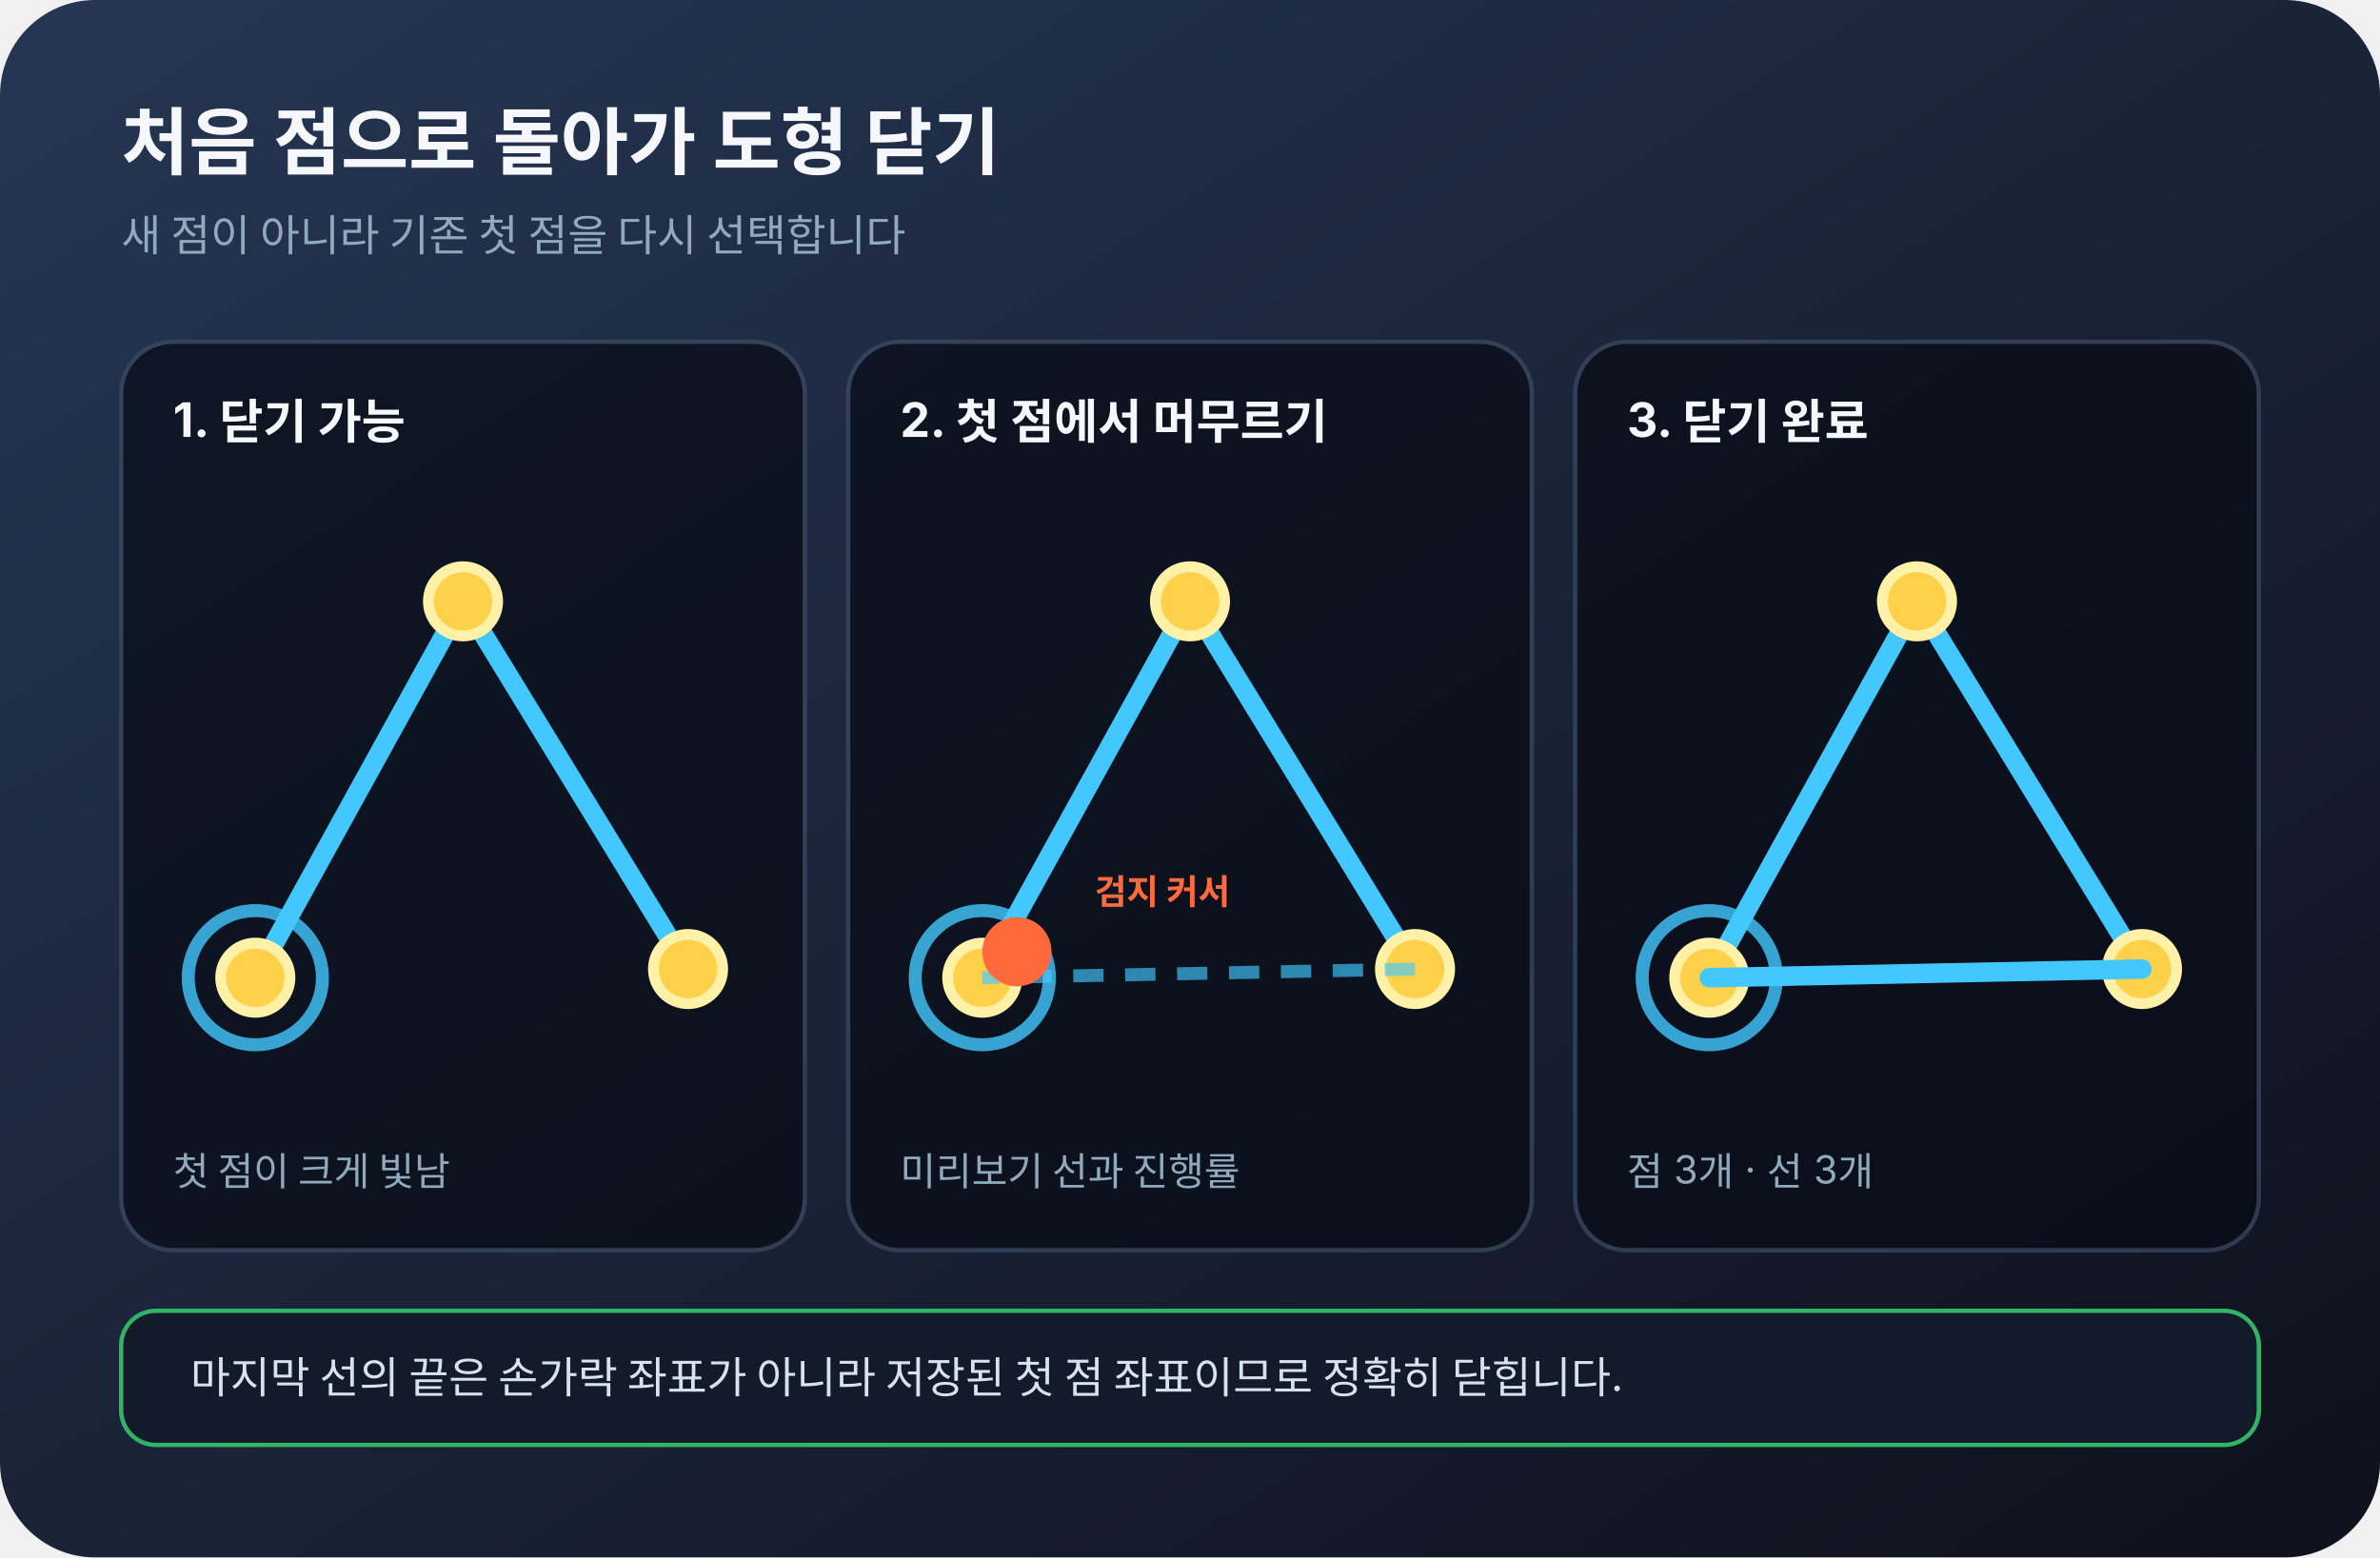
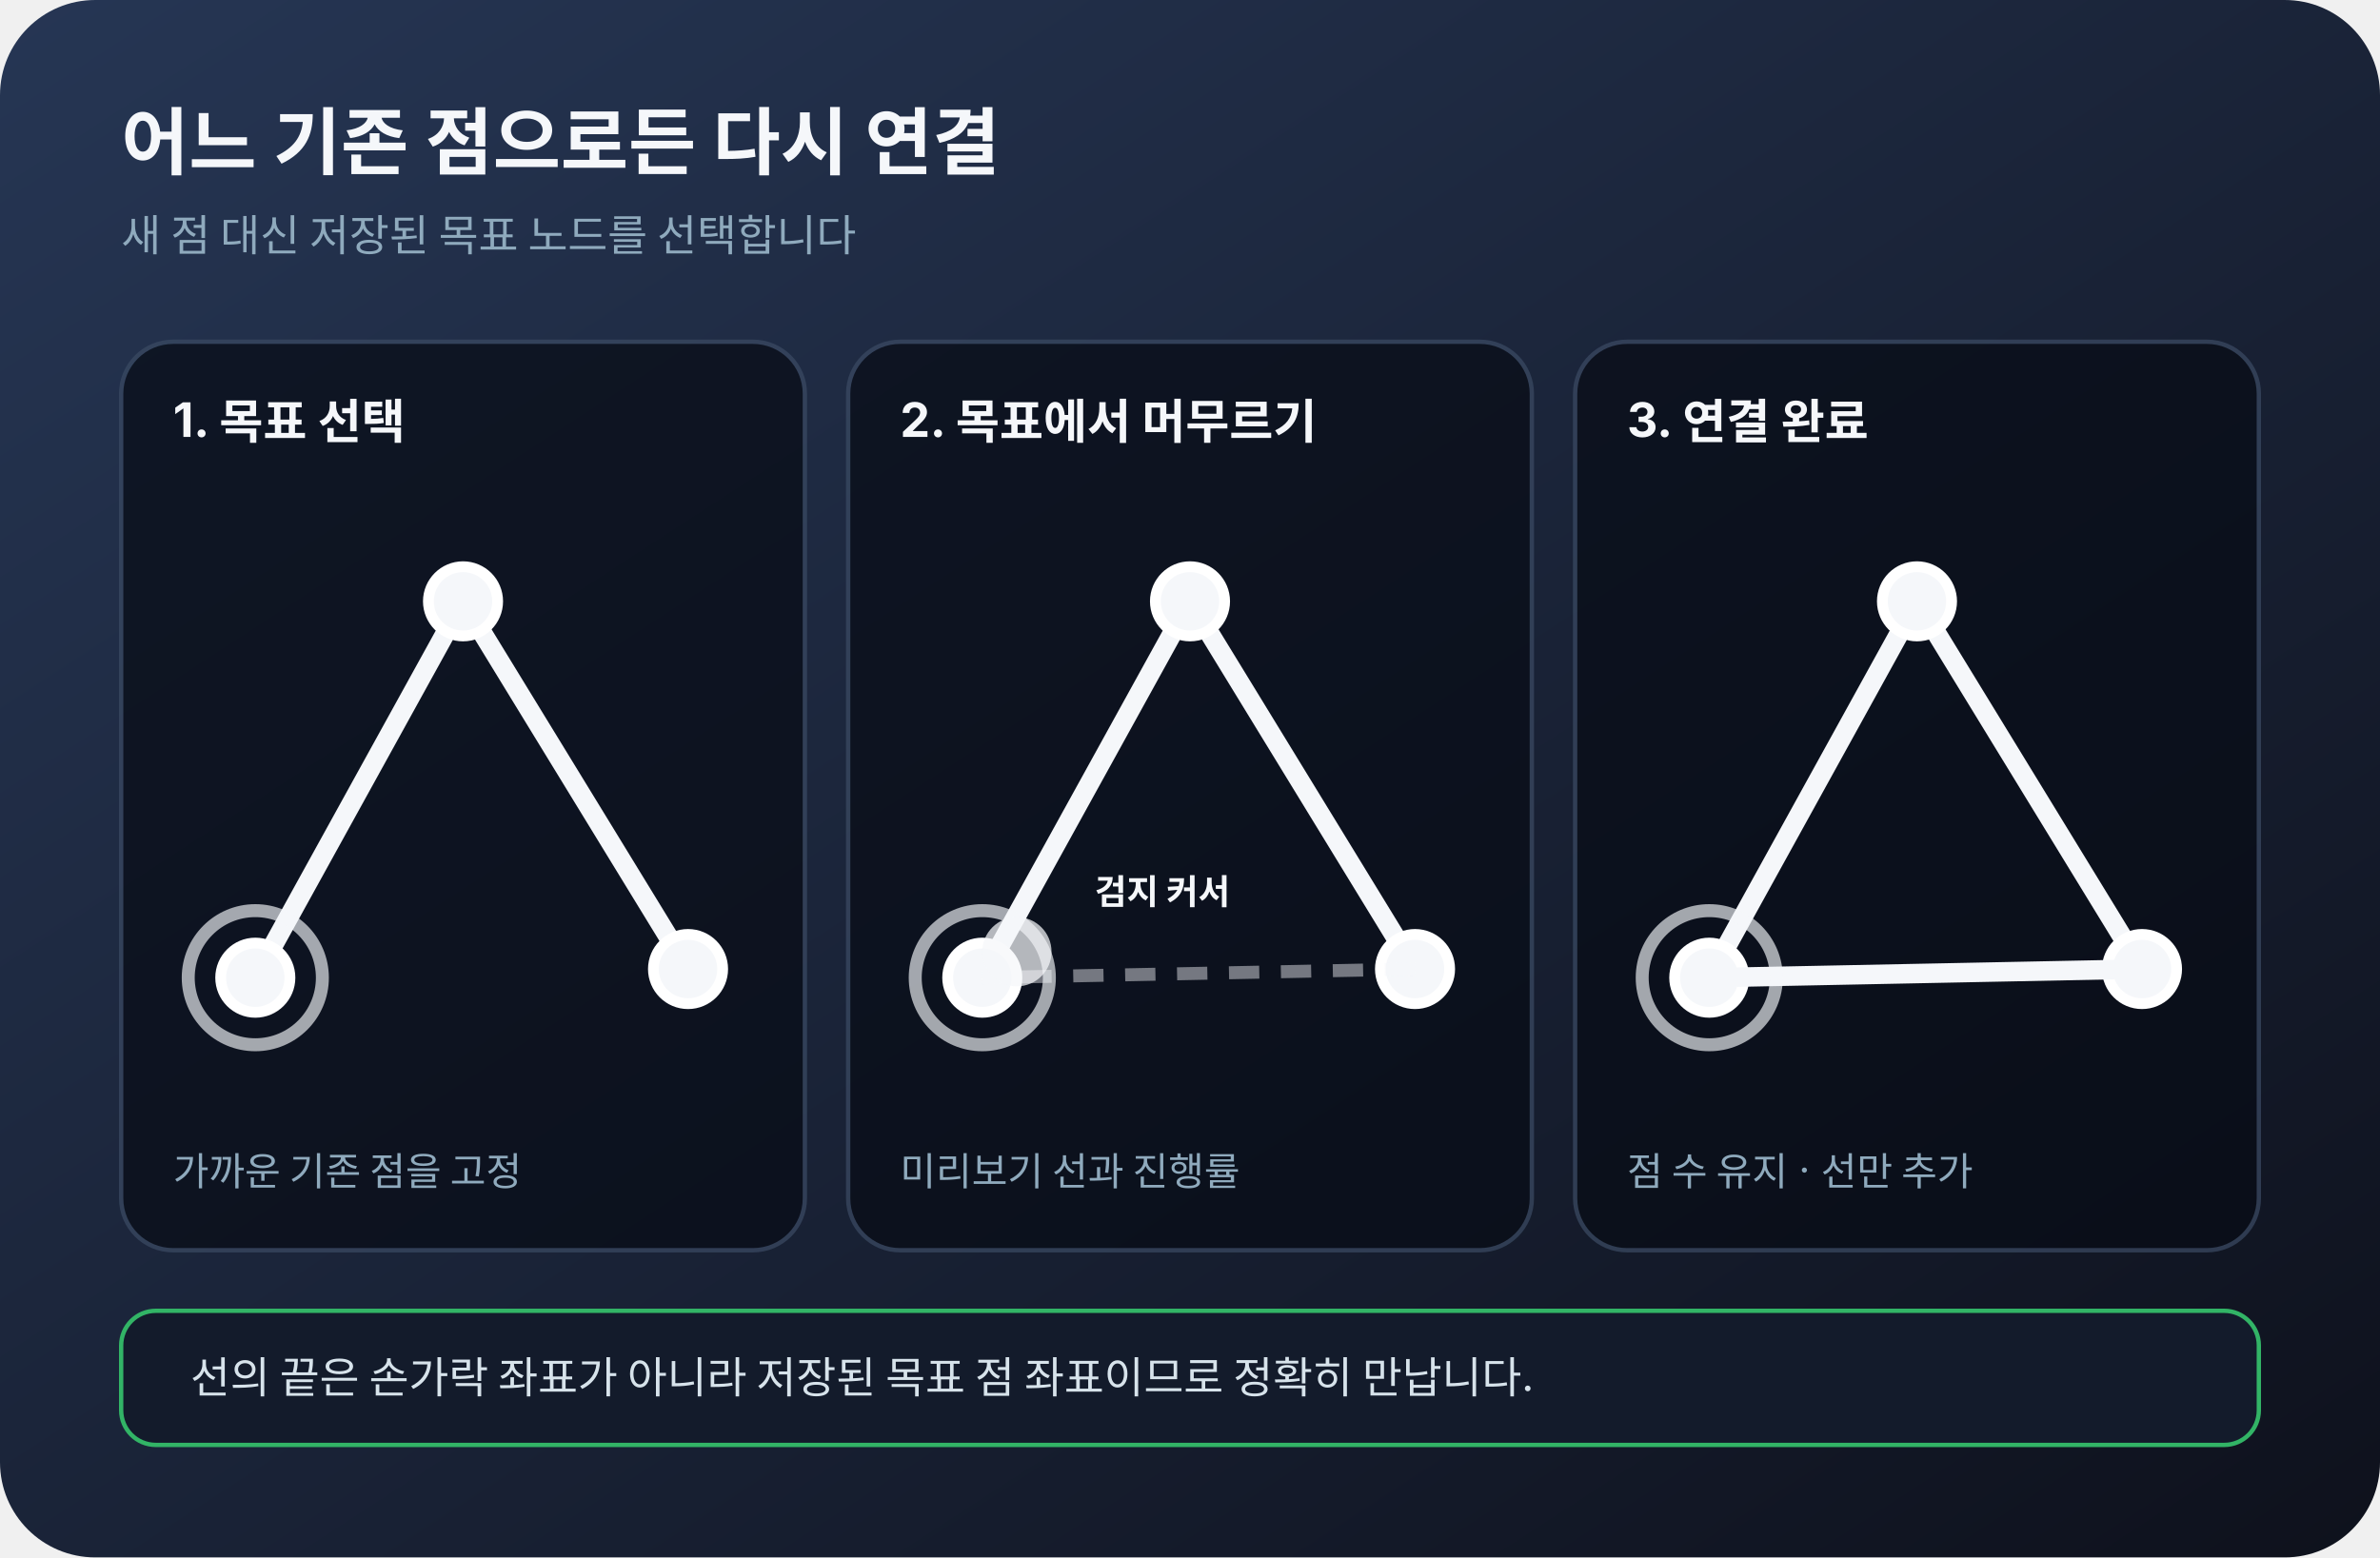
<svg xmlns="http://www.w3.org/2000/svg" width="1100" height="720" viewBox="0 0 1100 720" role="img" aria-labelledby="t d">
  <defs>
    <linearGradient id="bg" x1="0" y1="0" x2="1" y2="1">
      <stop stop-color="#263654" />
      <stop offset="1" stop-color="#0e111c" />
    </linearGradient>
    <linearGradient id="glass" x1="0" y1="0" x2="1" y2="1">
      <stop stop-color="#ffffff" stop-opacity=".22" />
      <stop offset="1" stop-color="#8adfff" stop-opacity=".07" />
    </linearGradient>
    <marker id="head" viewBox="0 0 12 12" refX="9" refY="6" markerWidth="7" markerHeight="7" orient="auto-start-reverse">
      <path d="M1 1 L11 6 L1 11 z" fill="#42c8ff" />
    </marker>
    <marker id="headw" viewBox="0 0 12 12" refX="9" refY="6" markerWidth="7" markerHeight="7" orient="auto-start-reverse">
      <path d="M1 1 L11 6 L1 11 z" fill="#8faabd" />
    </marker>
  </defs>
  <rect x="0" y="0" width="1100" height="720" rx="44" fill="url(#bg)" />
-   <text x="56" y="78" fill="#f5f7fa" font-family="-apple-system,'SF Pro Text','Apple SD Gothic Neo',sans-serif" font-size="34" font-weight="700" text-anchor="start">처음 점으로 돌아가 도형 닫기</text>
-   <text x="56" y="116" fill="#8faabd" font-family="-apple-system,'SF Pro Text','Apple SD Gothic Neo',sans-serif" font-size="20" font-weight="400" text-anchor="start">새 점이 아니라 기존 첫 점을 다시 선택합니다</text>
+   <text x="56" y="78" fill="#f5f7fa" font-family="-apple-system,'SF Pro Text','Apple SD Gothic Neo',sans-serif" font-size="34" font-weight="700" text-anchor="start">어느 기존 점으로든 다시 연결</text>
+   <text x="56" y="116" fill="#8faabd" font-family="-apple-system,'SF Pro Text','Apple SD Gothic Neo',sans-serif" font-size="20" font-weight="400" text-anchor="start">새 점 대신 저장된 목표 노드를 선택합니다</text>
  <rect x="56" y="158" width="316" height="420" rx="24" fill="#070b15" stroke="#3a4a63" stroke-width="2" opacity="0.72" />
-   <text x="80" y="202" fill="#f5f7fa" font-family="-apple-system,'SF Pro Text','Apple SD Gothic Neo',sans-serif" font-size="22" font-weight="650" text-anchor="start">1. 닫기 가능</text>
-   <text x="80" y="548" fill="#8faabd" font-family="-apple-system,'SF Pro Text','Apple SD Gothic Neo',sans-serif" font-size="18" font-weight="400" text-anchor="start">첫 점이 크게 빛남</text>
+   <text x="80" y="202" fill="#f5f7fa" font-family="-apple-system,'SF Pro Text','Apple SD Gothic Neo',sans-serif" font-size="22" font-weight="650" text-anchor="start">1. 목표 선택</text>
+   <text x="80" y="548" fill="#8faabd" font-family="-apple-system,'SF Pro Text','Apple SD Gothic Neo',sans-serif" font-size="18" font-weight="400" text-anchor="start">가까운 기존 점을 고정</text>
  <rect x="392" y="158" width="316" height="420" rx="24" fill="#070b15" stroke="#3a4a63" stroke-width="2" opacity="0.72" />
-   <text x="416" y="202" fill="#f5f7fa" font-family="-apple-system,'SF Pro Text','Apple SD Gothic Neo',sans-serif" font-size="22" font-weight="650" text-anchor="start">2. 첫 점에서 머무르기</text>
+   <text x="416" y="202" fill="#f5f7fa" font-family="-apple-system,'SF Pro Text','Apple SD Gothic Neo',sans-serif" font-size="22" font-weight="650" text-anchor="start">2. 목표에서 머무르기</text>
  <text x="416" y="548" fill="#8faabd" font-family="-apple-system,'SF Pro Text','Apple SD Gothic Neo',sans-serif" font-size="18" font-weight="400" text-anchor="start">미리보기 선과 진행률</text>
  <rect x="728" y="158" width="316" height="420" rx="24" fill="#070b15" stroke="#3a4a63" stroke-width="2" opacity="0.72" />
-   <text x="752" y="202" fill="#f5f7fa" font-family="-apple-system,'SF Pro Text','Apple SD Gothic Neo',sans-serif" font-size="22" font-weight="650" text-anchor="start">3. 닫기 완료</text>
-   <text x="752" y="548" fill="#8faabd" font-family="-apple-system,'SF Pro Text','Apple SD Gothic Neo',sans-serif" font-size="18" font-weight="400" text-anchor="start">점 3개 · 선 3개</text>
-   <line x1="118" y1="452" x2="214" y2="278" stroke="#42c8ff" stroke-width="9" stroke-linecap="round" />
-   <line x1="214" y1="278" x2="318" y2="448" stroke="#42c8ff" stroke-width="9" stroke-linecap="round" />
-   <circle cx="118" cy="452" r="16" fill="#ffd14a" stroke="#fff1a8" stroke-width="5" />
-   <circle cx="214" cy="278" r="16" fill="#ffd14a" stroke="#fff1a8" stroke-width="5" />
-   <circle cx="318" cy="448" r="16" fill="#ffd14a" stroke="#fff1a8" stroke-width="5" />
-   <circle cx="118" cy="452" r="31" fill="none" stroke="#42c8ff" stroke-width="6" opacity=".8" />
-   <line x1="454" y1="452" x2="550" y2="278" stroke="#42c8ff" stroke-width="9" stroke-linecap="round" />
-   <line x1="550" y1="278" x2="654" y2="448" stroke="#42c8ff" stroke-width="9" stroke-linecap="round" />
-   <circle cx="454" cy="452" r="16" fill="#ffd14a" stroke="#fff1a8" stroke-width="5" />
-   <circle cx="550" cy="278" r="16" fill="#ffd14a" stroke="#fff1a8" stroke-width="5" />
-   <circle cx="654" cy="448" r="16" fill="#ffd14a" stroke="#fff1a8" stroke-width="5" />
-   <circle cx="454" cy="452" r="31" fill="none" stroke="#42c8ff" stroke-width="6" opacity=".8" />
-   <line x1="654" y1="448" x2="454" y2="452" stroke="#42c8ff" stroke-width="6" stroke-dasharray="14 10" opacity=".65" />
-   <circle cx="470" cy="440" r="16" fill="#ff6a3d" />
-   <text x="506" y="418" fill="#ff6a3d" font-family="-apple-system,'SF Pro Text','Apple SD Gothic Neo',sans-serif" font-size="16" font-weight="600" text-anchor="start">검지 커서</text>
-   <line x1="790" y1="452" x2="886" y2="278" stroke="#42c8ff" stroke-width="9" stroke-linecap="round" />
-   <line x1="886" y1="278" x2="990" y2="448" stroke="#42c8ff" stroke-width="9" stroke-linecap="round" />
-   <circle cx="790" cy="452" r="16" fill="#ffd14a" stroke="#fff1a8" stroke-width="5" />
-   <circle cx="886" cy="278" r="16" fill="#ffd14a" stroke="#fff1a8" stroke-width="5" />
-   <circle cx="990" cy="448" r="16" fill="#ffd14a" stroke="#fff1a8" stroke-width="5" />
-   <line x1="990" y1="448" x2="790" y2="452" stroke="#42c8ff" stroke-width="9" stroke-linecap="round" />
-   <circle cx="790" cy="452" r="31" fill="none" stroke="#42c8ff" stroke-width="6" opacity=".8" />
+   <text x="752" y="202" fill="#f5f7fa" font-family="-apple-system,'SF Pro Text','Apple SD Gothic Neo',sans-serif" font-size="22" font-weight="650" text-anchor="start">3. 연결 완료</text>
+   <text x="752" y="548" fill="#8faabd" font-family="-apple-system,'SF Pro Text','Apple SD Gothic Neo',sans-serif" font-size="18" font-weight="400" text-anchor="start">점 수 유지 · 선만 추가</text>
+   <line x1="118" y1="452" x2="214" y2="278" stroke="#f5f7fa" stroke-width="9" stroke-linecap="round" />
+   <line x1="214" y1="278" x2="318" y2="448" stroke="#f5f7fa" stroke-width="9" stroke-linecap="round" />
+   <circle cx="118" cy="452" r="16" fill="#f5f7fa" stroke="#ffffff" stroke-width="5" />
+   <circle cx="214" cy="278" r="16" fill="#f5f7fa" stroke="#ffffff" stroke-width="5" />
+   <circle cx="318" cy="448" r="16" fill="#f5f7fa" stroke="#ffffff" stroke-width="5" />
+   <circle cx="118" cy="452" r="31" fill="none" stroke="#f5f7fa" stroke-width="6" opacity=".65" />
+   <line x1="454" y1="452" x2="550" y2="278" stroke="#f5f7fa" stroke-width="9" stroke-linecap="round" />
+   <line x1="550" y1="278" x2="654" y2="448" stroke="#f5f7fa" stroke-width="9" stroke-linecap="round" />
+   <circle cx="454" cy="452" r="16" fill="#f5f7fa" stroke="#ffffff" stroke-width="5" />
+   <circle cx="550" cy="278" r="16" fill="#f5f7fa" stroke="#ffffff" stroke-width="5" />
+   <circle cx="654" cy="448" r="16" fill="#f5f7fa" stroke="#ffffff" stroke-width="5" />
+   <circle cx="454" cy="452" r="31" fill="none" stroke="#f5f7fa" stroke-width="6" opacity=".65" />
+   <line x1="654" y1="448" x2="454" y2="452" stroke="#f5f7fa" stroke-width="6" stroke-dasharray="14 10" opacity=".45" />
+   <circle cx="470" cy="440" r="16" fill="#f5f7fa" opacity=".72" />
+   <text x="506" y="418" fill="#f5f7fa" font-family="-apple-system,'SF Pro Text','Apple SD Gothic Neo',sans-serif" font-size="16" font-weight="600" text-anchor="start">검지 커서</text>
+   <line x1="790" y1="452" x2="886" y2="278" stroke="#f5f7fa" stroke-width="9" stroke-linecap="round" />
+   <line x1="886" y1="278" x2="990" y2="448" stroke="#f5f7fa" stroke-width="9" stroke-linecap="round" />
+   <circle cx="790" cy="452" r="16" fill="#f5f7fa" stroke="#ffffff" stroke-width="5" />
+   <circle cx="886" cy="278" r="16" fill="#f5f7fa" stroke="#ffffff" stroke-width="5" />
+   <circle cx="990" cy="448" r="16" fill="#f5f7fa" stroke="#ffffff" stroke-width="5" />
+   <line x1="990" y1="448" x2="790" y2="452" stroke="#f5f7fa" stroke-width="9" stroke-linecap="round" />
+   <circle cx="790" cy="452" r="31" fill="none" stroke="#f5f7fa" stroke-width="6" opacity=".65" />
  <rect x="56" y="606" width="988" height="62" rx="16" fill="#131b2b" stroke="#32b466" stroke-width="2" />
-   <text x="88" y="644" fill="#d7e3eb" font-family="-apple-system,'SF Pro Text','Apple SD Gothic Neo',sans-serif" font-size="20" font-weight="400" text-anchor="start">마지막 선의 끝은 손가락 좌표가 아니라 저장된 첫 점 좌표이므로 정확히 닫힙니다.</text>
+   <text x="88" y="644" fill="#d7e3eb" font-family="-apple-system,'SF Pro Text','Apple SD Gothic Neo',sans-serif" font-size="20" font-weight="400" text-anchor="start">선의 끝은 손가락 좌표가 아니라 저장된 목표 점 좌표이므로 정확히 만납니다.</text>
</svg>
